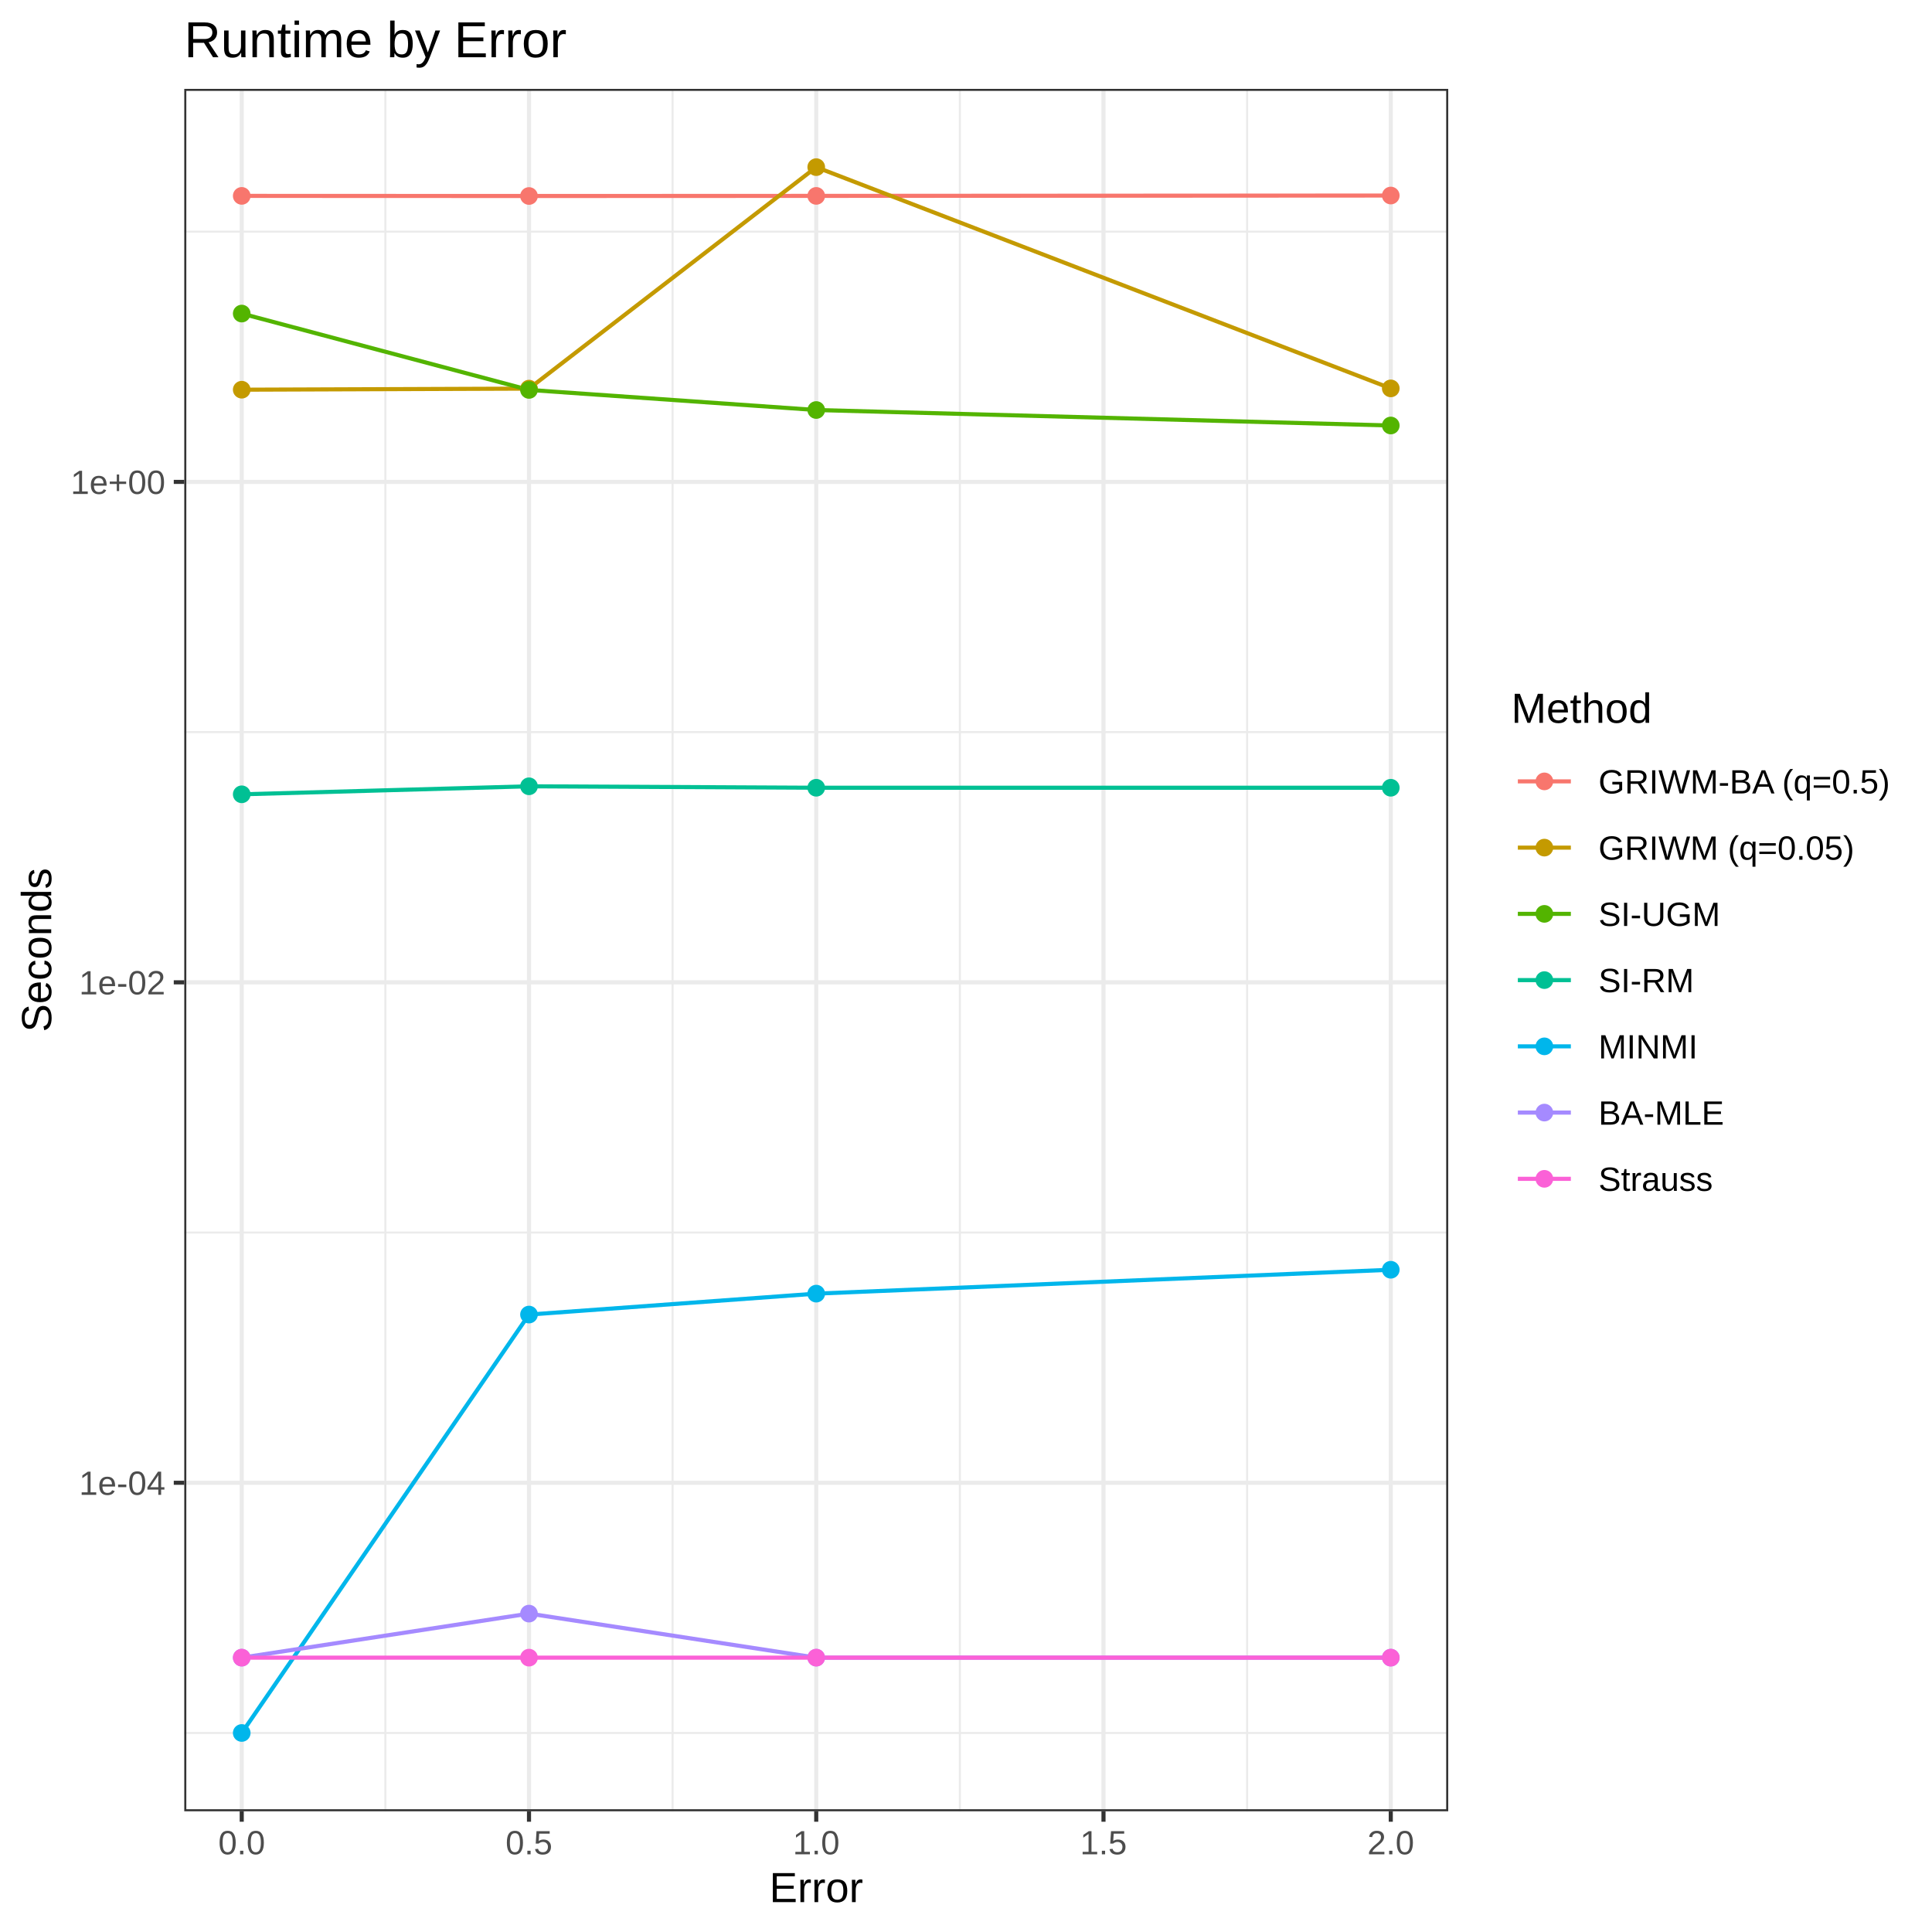
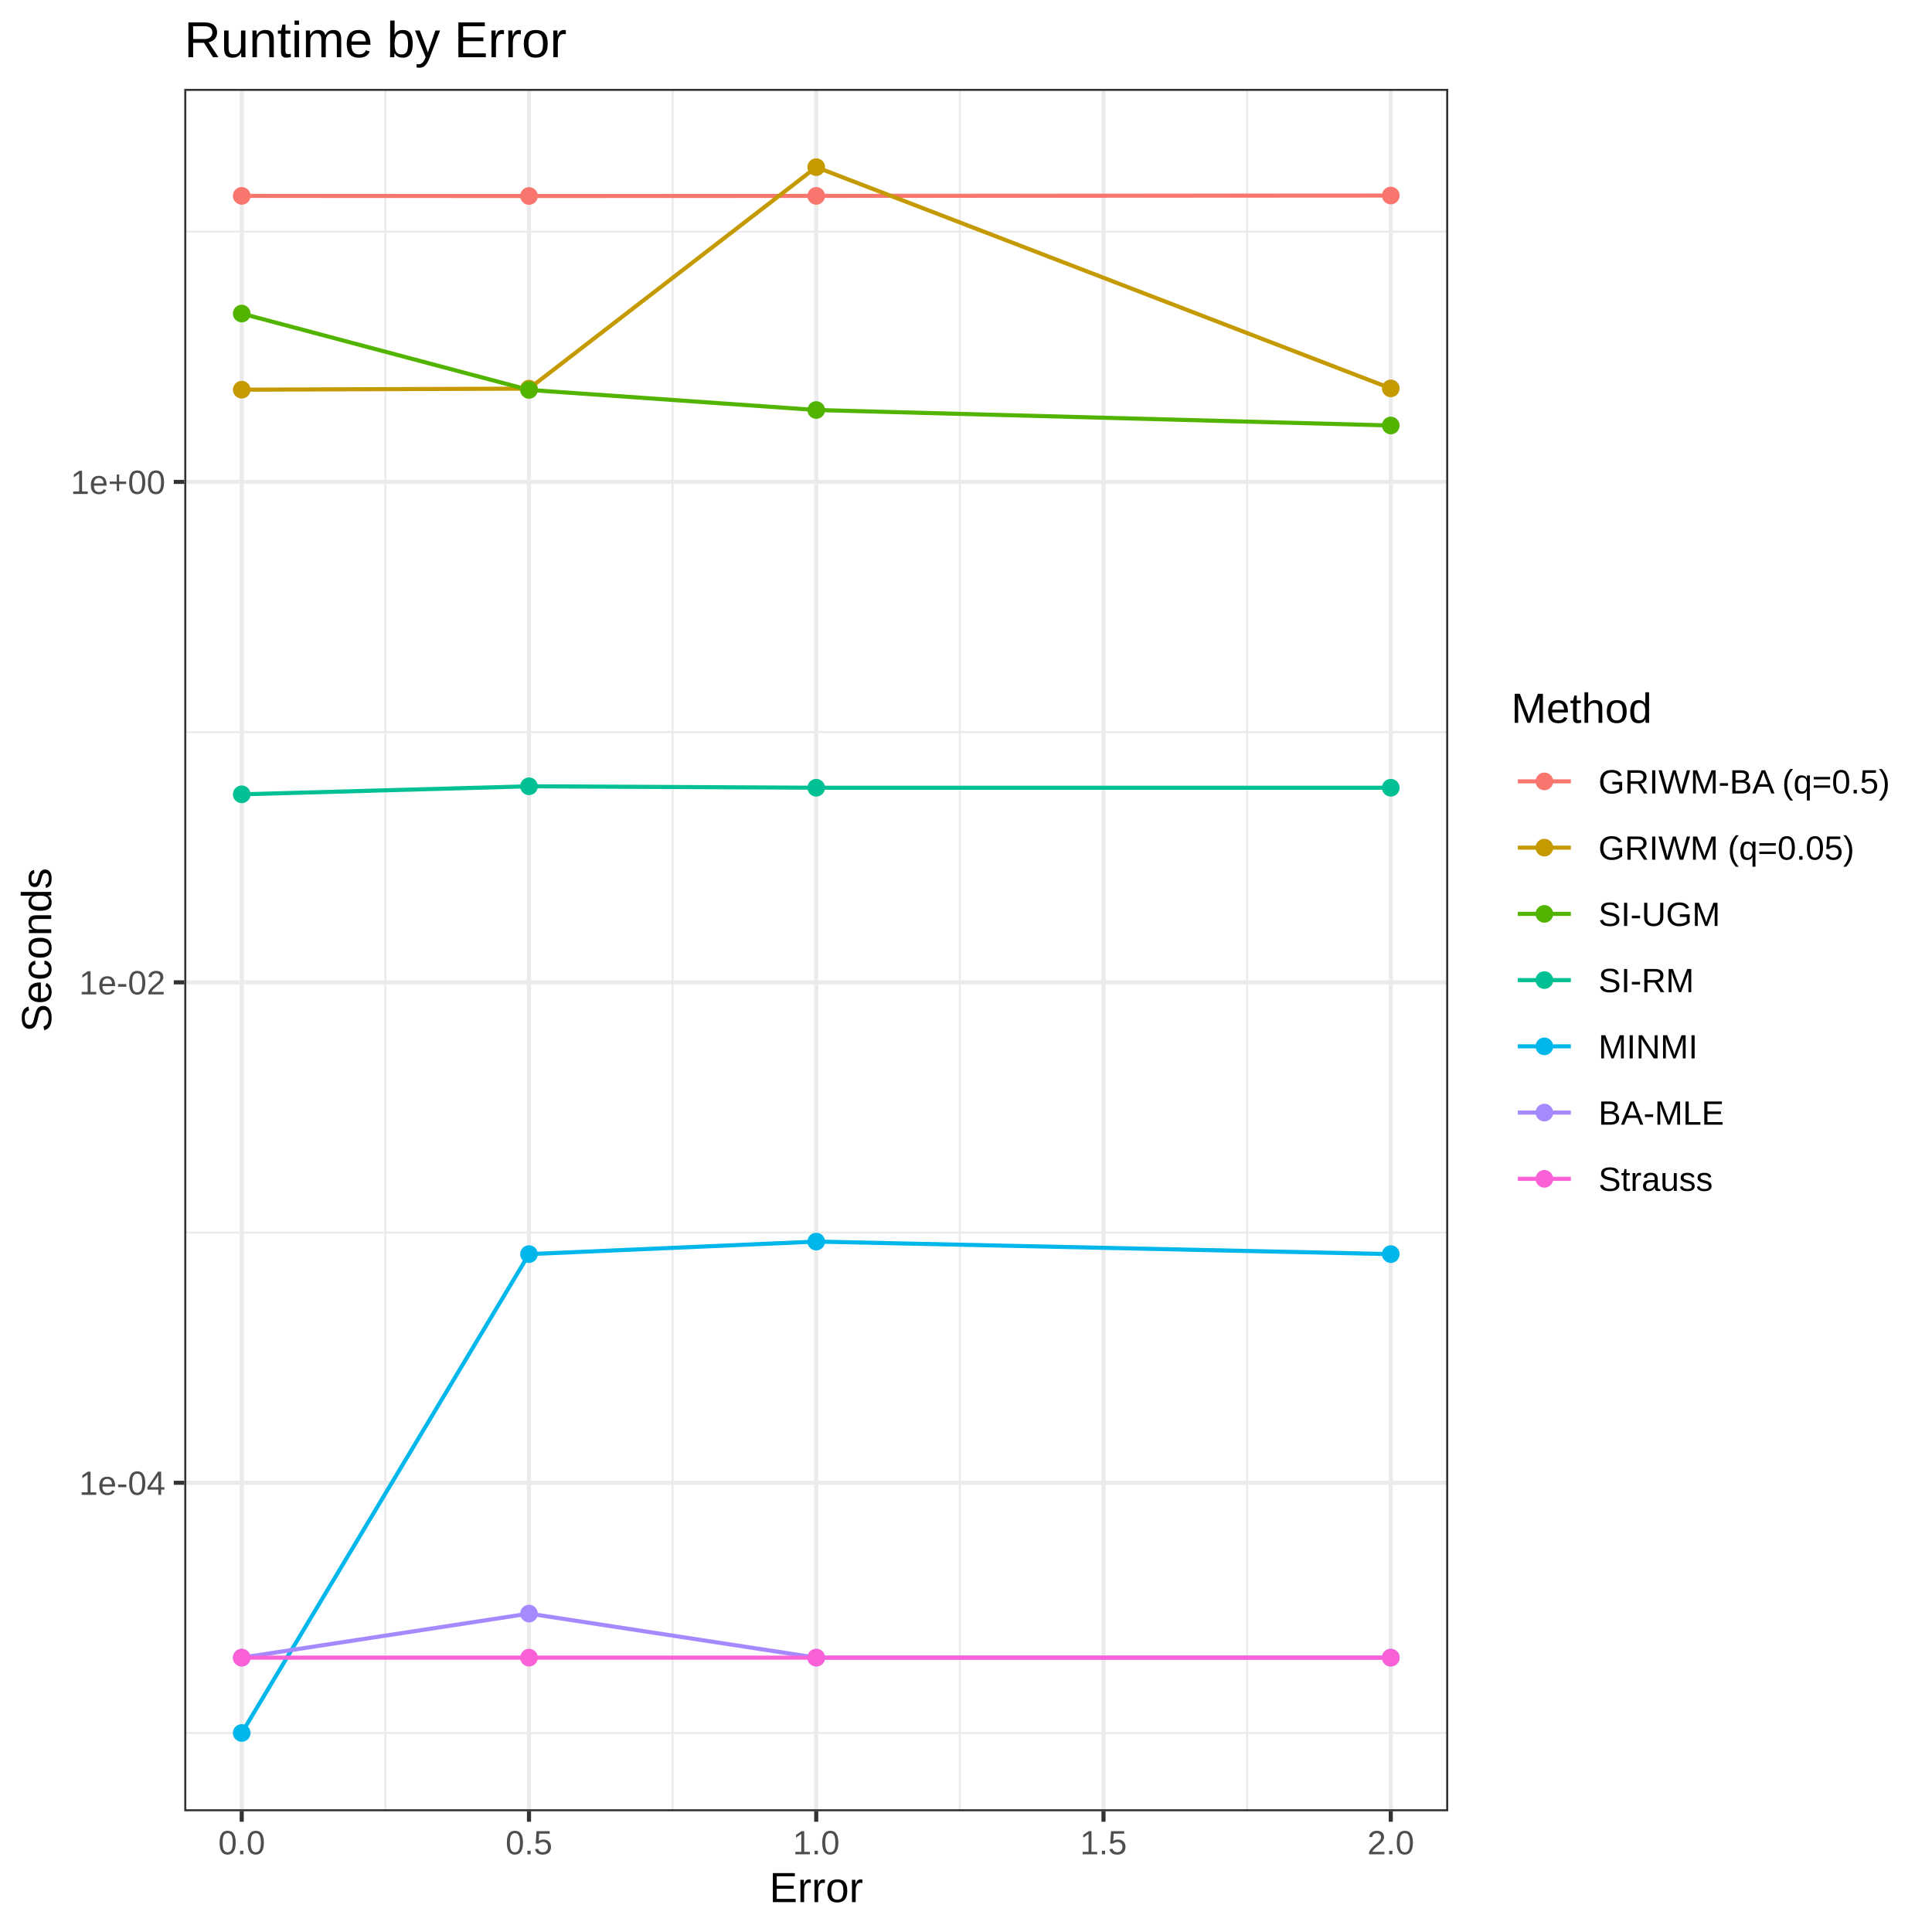
<svg xmlns="http://www.w3.org/2000/svg" class="svglite" width="504.00pt" height="504.00pt" viewBox="0 0 504.00 504.00">
  <defs>
    <style type="text/css">
    .svglite line, .svglite polyline, .svglite polygon, .svglite path, .svglite rect, .svglite circle {
      fill: none;
      stroke: #000000;
      stroke-linecap: round;
      stroke-linejoin: round;
      stroke-miterlimit: 10.00;
    }
    .svglite text {
      white-space: pre;
    }
  </style>
  </defs>
  <rect width="100%" height="100%" style="stroke: none; fill: #FFFFFF;" />
  <defs>
    <clipPath id="cpMC4wMHw1MDQuMDB8MC4wMHw1MDQuMDA=">
      <rect x="0.00" y="0.00" width="504.00" height="504.00" />
    </clipPath>
  </defs>
  <g clip-path="url(#cpMC4wMHw1MDQuMDB8MC4wMHw1MDQuMDA=)">
    <rect x="0.00" y="-0" width="504.00" height="504.00" style="stroke-width: 1.07; stroke: #FFFFFF; fill: #FFFFFF;" />
  </g>
  <defs>
    <clipPath id="cpNDguMDd8Mzc3LjgwfDIzLjE4fDQ3Mi41MA==">
      <rect x="48.07" y="23.18" width="329.73" height="449.33" />
    </clipPath>
  </defs>
  <g clip-path="url(#cpNDguMDd8Mzc3LjgwfDIzLjE4fDQ3Mi41MA==)">
    <rect x="48.07" y="23.18" width="329.73" height="449.33" style="stroke-width: 1.07; stroke: none; fill: #FFFFFF;" />
    <polyline points="48.07,452.08 377.80,452.08 " style="stroke-width: 0.53; stroke: #EBEBEB; stroke-linecap: butt;" />
    <polyline points="48.07,321.53 377.80,321.53 " style="stroke-width: 0.53; stroke: #EBEBEB; stroke-linecap: butt;" />
    <polyline points="48.07,190.98 377.80,190.98 " style="stroke-width: 0.53; stroke: #EBEBEB; stroke-linecap: butt;" />
    <polyline points="48.07,60.43 377.80,60.43 " style="stroke-width: 0.53; stroke: #EBEBEB; stroke-linecap: butt;" />
    <polyline points="100.53,472.50 100.53,23.18 " style="stroke-width: 0.53; stroke: #EBEBEB; stroke-linecap: butt;" />
    <polyline points="175.46,472.50 175.46,23.18 " style="stroke-width: 0.53; stroke: #EBEBEB; stroke-linecap: butt;" />
    <polyline points="250.40,472.50 250.40,23.18 " style="stroke-width: 0.53; stroke: #EBEBEB; stroke-linecap: butt;" />
    <polyline points="325.34,472.50 325.34,23.18 " style="stroke-width: 0.53; stroke: #EBEBEB; stroke-linecap: butt;" />
    <polyline points="48.07,386.81 377.80,386.81 " style="stroke-width: 1.07; stroke: #EBEBEB; stroke-linecap: butt;" />
    <polyline points="48.07,256.26 377.80,256.26 " style="stroke-width: 1.07; stroke: #EBEBEB; stroke-linecap: butt;" />
    <polyline points="48.07,125.71 377.80,125.71 " style="stroke-width: 1.07; stroke: #EBEBEB; stroke-linecap: butt;" />
    <polyline points="63.06,472.50 63.06,23.18 " style="stroke-width: 1.07; stroke: #EBEBEB; stroke-linecap: butt;" />
    <polyline points="138.00,472.50 138.00,23.18 " style="stroke-width: 1.07; stroke: #EBEBEB; stroke-linecap: butt;" />
    <polyline points="212.93,472.50 212.93,23.18 " style="stroke-width: 1.07; stroke: #EBEBEB; stroke-linecap: butt;" />
    <polyline points="287.87,472.50 287.87,23.18 " style="stroke-width: 1.07; stroke: #EBEBEB; stroke-linecap: butt;" />
    <polyline points="362.81,472.50 362.81,23.18 " style="stroke-width: 1.07; stroke: #EBEBEB; stroke-linecap: butt;" />
    <polyline points="63.06,51.10 138.00,51.13 212.93,51.10 362.81,51.01 " style="stroke-width: 1.07; stroke: #F8766D; stroke-linecap: butt;" />
    <polyline points="63.06,101.66 138.00,101.38 212.93,43.60 362.81,101.32 " style="stroke-width: 1.07; stroke: #C49A00; stroke-linecap: butt;" />
    <polyline points="63.06,81.80 138.00,101.72 212.93,106.96 362.81,111.00 " style="stroke-width: 1.07; stroke: #53B400; stroke-linecap: butt;" />
    <polyline points="63.06,207.21 138.00,205.12 212.93,205.50 362.81,205.50 " style="stroke-width: 1.07; stroke: #00C094; stroke-linecap: butt;" />
-     <polyline points="63.06,452.08 138.00,342.93 212.93,337.47 362.81,331.24 " style="stroke-width: 1.07; stroke: #00B6EB; stroke-linecap: butt;" />
+     <polyline points="63.06,452.08 138.00,327.16 212.93,323.89 362.81,327.16 " style="stroke-width: 1.07; stroke: #00B6EB; stroke-linecap: butt;" />
    <polyline points="63.06,432.43 138.00,420.94 212.93,432.43 362.81,432.43 " style="stroke-width: 1.07; stroke: #A58AFF; stroke-linecap: butt;" />
    <polyline points="63.06,432.43 138.00,432.43 212.93,432.43 362.81,432.43 " style="stroke-width: 1.07; stroke: #FB61D7; stroke-linecap: butt;" />
    <circle cx="63.06" cy="432.43" r="1.95" style="stroke-width: 0.71; stroke: #A58AFF; fill: #A58AFF;" />
    <circle cx="63.06" cy="51.10" r="1.95" style="stroke-width: 0.71; stroke: #F8766D; fill: #F8766D;" />
    <circle cx="63.06" cy="101.66" r="1.95" style="stroke-width: 0.71; stroke: #C49A00; fill: #C49A00;" />
    <circle cx="63.06" cy="452.08" r="1.95" style="stroke-width: 0.71; stroke: #00B6EB; fill: #00B6EB;" />
    <circle cx="63.06" cy="207.21" r="1.95" style="stroke-width: 0.71; stroke: #00C094; fill: #00C094;" />
    <circle cx="63.06" cy="81.80" r="1.95" style="stroke-width: 0.71; stroke: #53B400; fill: #53B400;" />
    <circle cx="63.06" cy="432.43" r="1.95" style="stroke-width: 0.71; stroke: #FB61D7; fill: #FB61D7;" />
    <circle cx="138.00" cy="420.94" r="1.95" style="stroke-width: 0.71; stroke: #A58AFF; fill: #A58AFF;" />
    <circle cx="138.00" cy="51.13" r="1.95" style="stroke-width: 0.71; stroke: #F8766D; fill: #F8766D;" />
    <circle cx="138.00" cy="101.38" r="1.95" style="stroke-width: 0.71; stroke: #C49A00; fill: #C49A00;" />
-     <circle cx="138.00" cy="342.93" r="1.95" style="stroke-width: 0.71; stroke: #00B6EB; fill: #00B6EB;" />
+     <circle cx="138.00" cy="327.16" r="1.95" style="stroke-width: 0.71; stroke: #00B6EB; fill: #00B6EB;" />
    <circle cx="138.00" cy="205.12" r="1.95" style="stroke-width: 0.71; stroke: #00C094; fill: #00C094;" />
    <circle cx="138.00" cy="101.72" r="1.95" style="stroke-width: 0.71; stroke: #53B400; fill: #53B400;" />
    <circle cx="138.00" cy="432.43" r="1.95" style="stroke-width: 0.71; stroke: #FB61D7; fill: #FB61D7;" />
    <circle cx="212.93" cy="432.43" r="1.95" style="stroke-width: 0.71; stroke: #A58AFF; fill: #A58AFF;" />
    <circle cx="212.93" cy="51.10" r="1.95" style="stroke-width: 0.71; stroke: #F8766D; fill: #F8766D;" />
    <circle cx="212.93" cy="43.60" r="1.95" style="stroke-width: 0.71; stroke: #C49A00; fill: #C49A00;" />
-     <circle cx="212.93" cy="337.47" r="1.95" style="stroke-width: 0.71; stroke: #00B6EB; fill: #00B6EB;" />
+     <circle cx="212.93" cy="323.89" r="1.95" style="stroke-width: 0.71; stroke: #00B6EB; fill: #00B6EB;" />
    <circle cx="212.93" cy="205.50" r="1.95" style="stroke-width: 0.71; stroke: #00C094; fill: #00C094;" />
    <circle cx="212.93" cy="106.96" r="1.95" style="stroke-width: 0.71; stroke: #53B400; fill: #53B400;" />
    <circle cx="212.93" cy="432.43" r="1.95" style="stroke-width: 0.71; stroke: #FB61D7; fill: #FB61D7;" />
    <circle cx="362.81" cy="432.43" r="1.95" style="stroke-width: 0.71; stroke: #A58AFF; fill: #A58AFF;" />
    <circle cx="362.81" cy="51.01" r="1.95" style="stroke-width: 0.71; stroke: #F8766D; fill: #F8766D;" />
    <circle cx="362.81" cy="101.32" r="1.95" style="stroke-width: 0.71; stroke: #C49A00; fill: #C49A00;" />
-     <circle cx="362.81" cy="331.24" r="1.95" style="stroke-width: 0.71; stroke: #00B6EB; fill: #00B6EB;" />
+     <circle cx="362.81" cy="327.16" r="1.95" style="stroke-width: 0.71; stroke: #00B6EB; fill: #00B6EB;" />
    <circle cx="362.81" cy="205.50" r="1.95" style="stroke-width: 0.71; stroke: #00C094; fill: #00C094;" />
    <circle cx="362.81" cy="111.00" r="1.95" style="stroke-width: 0.71; stroke: #53B400; fill: #53B400;" />
    <circle cx="362.81" cy="432.43" r="1.95" style="stroke-width: 0.71; stroke: #FB61D7; fill: #FB61D7;" />
    <rect x="48.07" y="23.18" width="329.73" height="449.33" style="stroke-width: 1.07; stroke: #333333;" />
  </g>
  <g clip-path="url(#cpMC4wMHw1MDQuMDB8MC4wMHw1MDQuMDA=)">
    <text x="43.14" y="389.96" text-anchor="end" style="font-size: 8.80px;fill: #4D4D4D; font-family: &quot;Arial&quot;;" textLength="22.51px" lengthAdjust="spacingAndGlyphs">1e-04</text>
    <text x="43.14" y="259.41" text-anchor="end" style="font-size: 8.80px;fill: #4D4D4D; font-family: &quot;Arial&quot;;" textLength="22.51px" lengthAdjust="spacingAndGlyphs">1e-02</text>
    <text x="43.14" y="128.86" text-anchor="end" style="font-size: 8.80px;fill: #4D4D4D; font-family: &quot;Arial&quot;;" textLength="24.72px" lengthAdjust="spacingAndGlyphs">1e+00</text>
    <polyline points="45.33,386.81 48.07,386.81 " style="stroke-width: 1.07; stroke: #333333; stroke-linecap: butt;" />
    <polyline points="45.33,256.26 48.07,256.26 " style="stroke-width: 1.07; stroke: #333333; stroke-linecap: butt;" />
    <polyline points="45.33,125.71 48.07,125.71 " style="stroke-width: 1.07; stroke: #333333; stroke-linecap: butt;" />
    <polyline points="63.06,475.24 63.06,472.50 " style="stroke-width: 1.07; stroke: #333333; stroke-linecap: butt;" />
    <polyline points="138.00,475.24 138.00,472.50 " style="stroke-width: 1.07; stroke: #333333; stroke-linecap: butt;" />
    <polyline points="212.93,475.24 212.93,472.50 " style="stroke-width: 1.07; stroke: #333333; stroke-linecap: butt;" />
    <polyline points="287.87,475.24 287.87,472.50 " style="stroke-width: 1.07; stroke: #333333; stroke-linecap: butt;" />
    <polyline points="362.81,475.24 362.81,472.50 " style="stroke-width: 1.07; stroke: #333333; stroke-linecap: butt;" />
    <text x="63.06" y="483.74" text-anchor="middle" style="font-size: 8.80px;fill: #4D4D4D; font-family: &quot;Arial&quot;;" textLength="12.24px" lengthAdjust="spacingAndGlyphs">0.0</text>
    <text x="138.00" y="483.74" text-anchor="middle" style="font-size: 8.80px;fill: #4D4D4D; font-family: &quot;Arial&quot;;" textLength="12.24px" lengthAdjust="spacingAndGlyphs">0.5</text>
    <text x="212.93" y="483.74" text-anchor="middle" style="font-size: 8.80px;fill: #4D4D4D; font-family: &quot;Arial&quot;;" textLength="12.24px" lengthAdjust="spacingAndGlyphs">1.0</text>
    <text x="287.87" y="483.74" text-anchor="middle" style="font-size: 8.80px;fill: #4D4D4D; font-family: &quot;Arial&quot;;" textLength="12.24px" lengthAdjust="spacingAndGlyphs">1.5</text>
    <text x="362.81" y="483.74" text-anchor="middle" style="font-size: 8.80px;fill: #4D4D4D; font-family: &quot;Arial&quot;;" textLength="12.24px" lengthAdjust="spacingAndGlyphs">2.0</text>
    <text x="212.93" y="496.20" text-anchor="middle" style="font-size: 11.00px; font-family: &quot;Arial&quot;;" textLength="24.45px" lengthAdjust="spacingAndGlyphs">Error</text>
    <text transform="translate(13.36,247.84) rotate(-90)" text-anchor="middle" style="font-size: 11.00px; font-family: &quot;Arial&quot;;" textLength="42.82px" lengthAdjust="spacingAndGlyphs">Seconds</text>
    <rect x="388.76" y="174.04" width="109.76" height="147.59" style="stroke-width: 1.07; stroke: none; fill: #FFFFFF;" />
    <text x="394.24" y="188.56" style="font-size: 11.00px; font-family: &quot;Arial&quot;;" textLength="36.71px" lengthAdjust="spacingAndGlyphs">Method</text>
    <rect x="394.24" y="195.20" width="17.28" height="17.28" style="stroke-width: 1.07; stroke: none; fill: #FFFFFF;" />
    <line x1="395.96" y1="203.84" x2="409.79" y2="203.84" style="stroke-width: 1.07; stroke: #F8766D; stroke-linecap: butt;" />
    <circle cx="402.88" cy="203.84" r="1.95" style="stroke-width: 0.71; stroke: #F8766D; fill: #F8766D;" />
    <rect x="394.24" y="212.48" width="17.28" height="17.28" style="stroke-width: 1.07; stroke: none; fill: #FFFFFF;" />
    <line x1="395.96" y1="221.12" x2="409.79" y2="221.12" style="stroke-width: 1.07; stroke: #C49A00; stroke-linecap: butt;" />
    <circle cx="402.88" cy="221.12" r="1.95" style="stroke-width: 0.71; stroke: #C49A00; fill: #C49A00;" />
    <rect x="394.24" y="229.76" width="17.28" height="17.28" style="stroke-width: 1.07; stroke: none; fill: #FFFFFF;" />
    <line x1="395.96" y1="238.40" x2="409.79" y2="238.40" style="stroke-width: 1.07; stroke: #53B400; stroke-linecap: butt;" />
    <circle cx="402.88" cy="238.40" r="1.95" style="stroke-width: 0.71; stroke: #53B400; fill: #53B400;" />
    <rect x="394.24" y="247.04" width="17.28" height="17.28" style="stroke-width: 1.07; stroke: none; fill: #FFFFFF;" />
    <line x1="395.96" y1="255.68" x2="409.79" y2="255.68" style="stroke-width: 1.07; stroke: #00C094; stroke-linecap: butt;" />
    <circle cx="402.88" cy="255.68" r="1.95" style="stroke-width: 0.71; stroke: #00C094; fill: #00C094;" />
    <rect x="394.24" y="264.32" width="17.28" height="17.28" style="stroke-width: 1.07; stroke: none; fill: #FFFFFF;" />
    <line x1="395.96" y1="272.96" x2="409.79" y2="272.96" style="stroke-width: 1.07; stroke: #00B6EB; stroke-linecap: butt;" />
    <circle cx="402.88" cy="272.96" r="1.95" style="stroke-width: 0.71; stroke: #00B6EB; fill: #00B6EB;" />
    <rect x="394.24" y="281.60" width="17.28" height="17.28" style="stroke-width: 1.07; stroke: none; fill: #FFFFFF;" />
    <line x1="395.96" y1="290.24" x2="409.79" y2="290.24" style="stroke-width: 1.07; stroke: #A58AFF; stroke-linecap: butt;" />
    <circle cx="402.88" cy="290.24" r="1.95" style="stroke-width: 0.71; stroke: #A58AFF; fill: #A58AFF;" />
    <rect x="394.24" y="298.88" width="17.28" height="17.28" style="stroke-width: 1.07; stroke: none; fill: #FFFFFF;" />
    <line x1="395.96" y1="307.52" x2="409.79" y2="307.52" style="stroke-width: 1.07; stroke: #FB61D7; stroke-linecap: butt;" />
    <circle cx="402.88" cy="307.52" r="1.95" style="stroke-width: 0.71; stroke: #FB61D7; fill: #FB61D7;" />
    <text x="416.99" y="206.99" style="font-size: 8.80px; font-family: &quot;Arial&quot;;" textLength="76.05px" lengthAdjust="spacingAndGlyphs">GRIWM-BA (q=0.5)</text>
    <text x="416.99" y="224.27" style="font-size: 8.80px; font-family: &quot;Arial&quot;;" textLength="66.76px" lengthAdjust="spacingAndGlyphs">GRIWM (q=0.05)</text>
    <text x="416.99" y="241.55" style="font-size: 8.80px; font-family: &quot;Arial&quot;;" textLength="31.77px" lengthAdjust="spacingAndGlyphs">SI-UGM</text>
    <text x="416.99" y="258.83" style="font-size: 8.80px; font-family: &quot;Arial&quot;;" textLength="24.93px" lengthAdjust="spacingAndGlyphs">SI-RM</text>
    <text x="416.99" y="276.11" style="font-size: 8.80px; font-family: &quot;Arial&quot;;" textLength="25.91px" lengthAdjust="spacingAndGlyphs">MINMI</text>
    <text x="416.99" y="293.39" style="font-size: 8.80px; font-family: &quot;Arial&quot;;" textLength="32.76px" lengthAdjust="spacingAndGlyphs">BA-MLE</text>
    <text x="416.99" y="310.67" style="font-size: 8.80px; font-family: &quot;Arial&quot;;" textLength="29.84px" lengthAdjust="spacingAndGlyphs">Strauss</text>
    <text x="48.07" y="14.93" style="font-size: 13.20px; font-family: &quot;Arial&quot;;" textLength="99.69px" lengthAdjust="spacingAndGlyphs">Runtime by Error</text>
  </g>
</svg>
